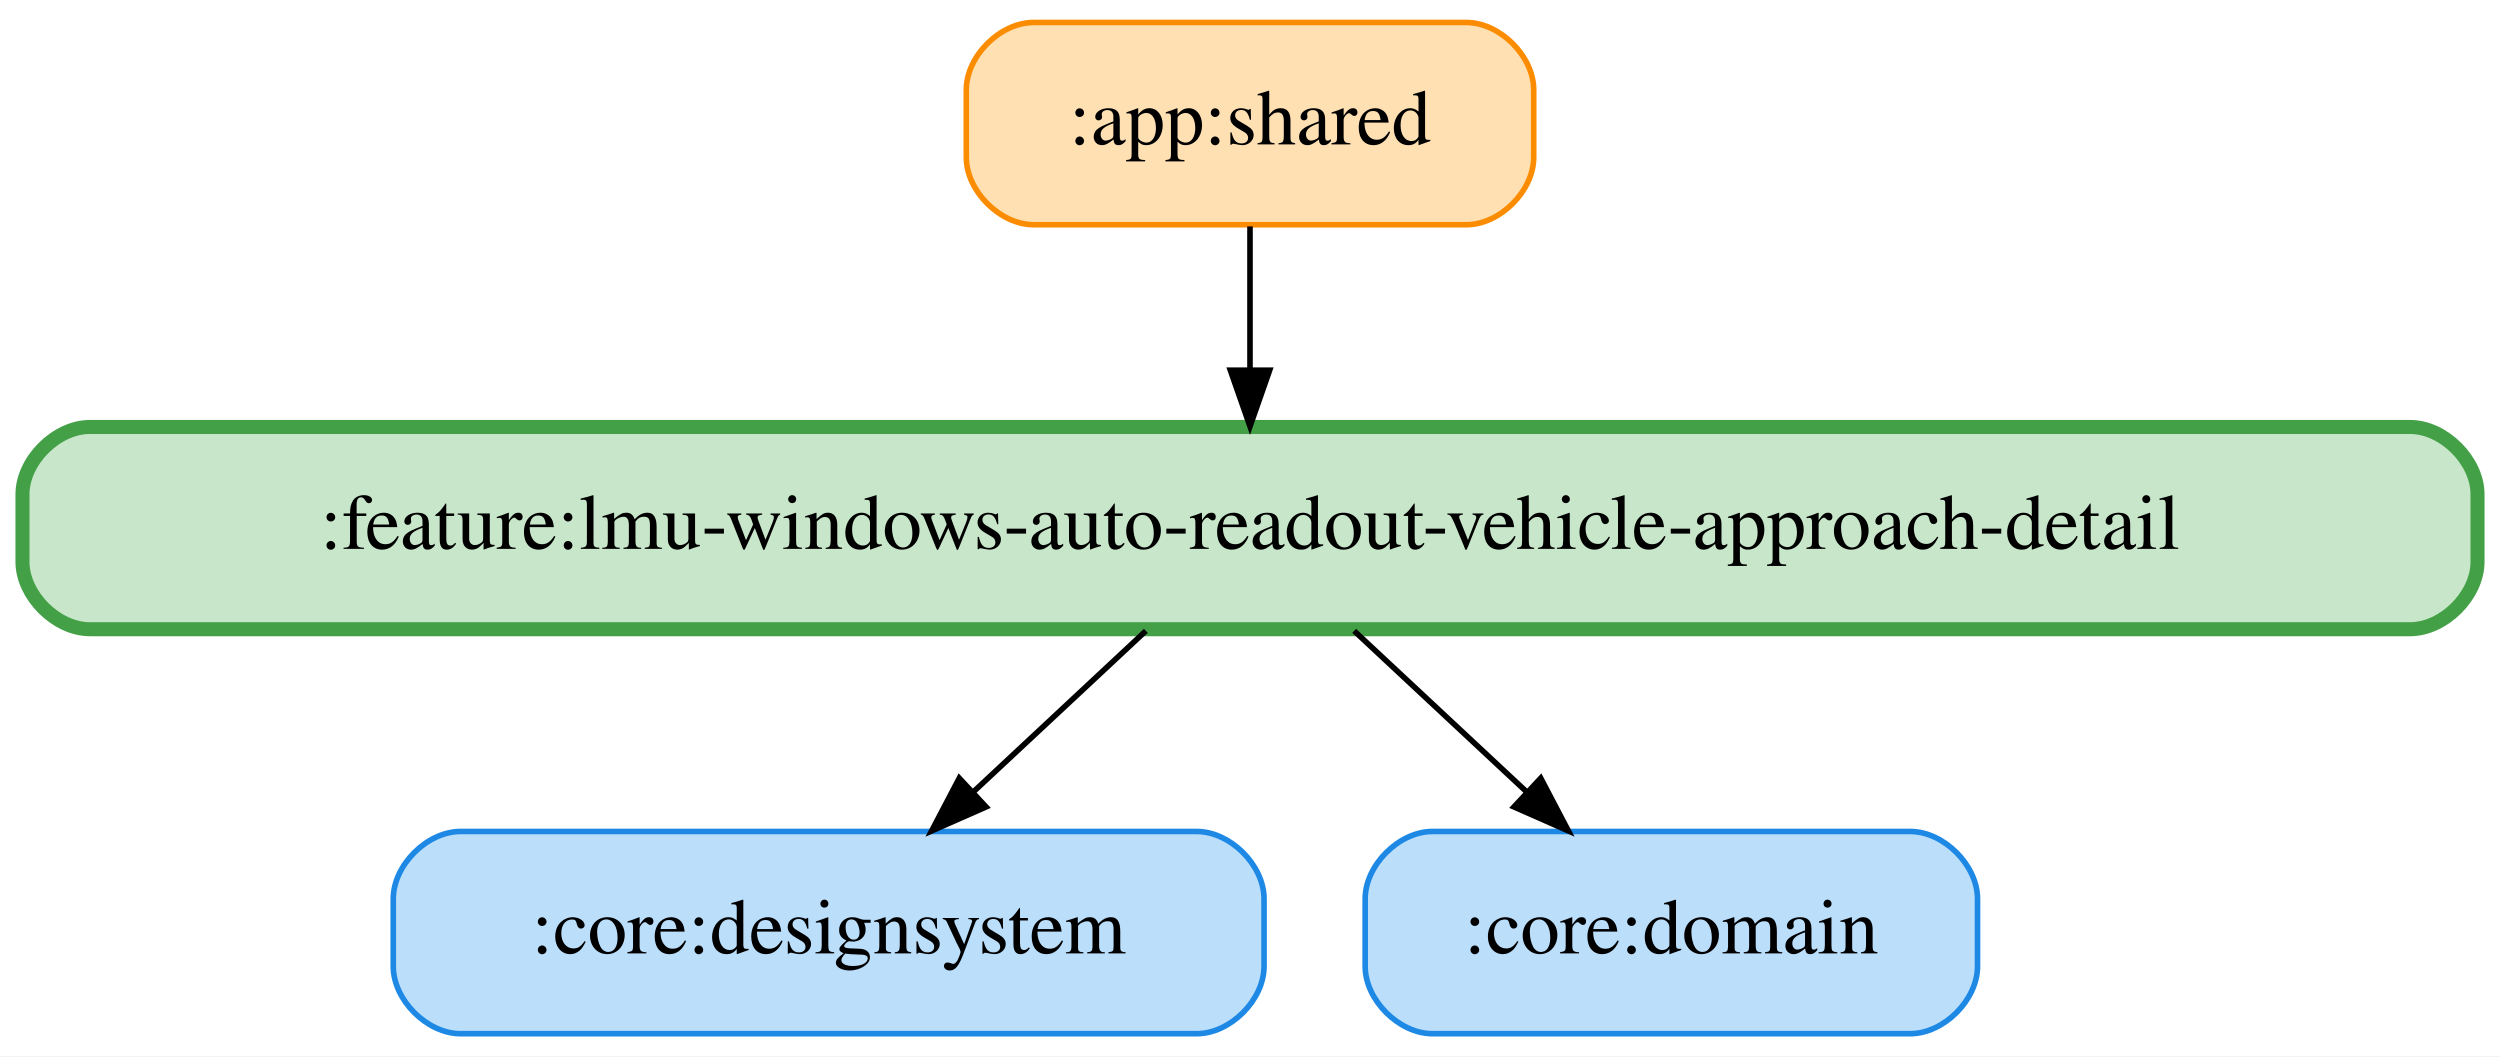
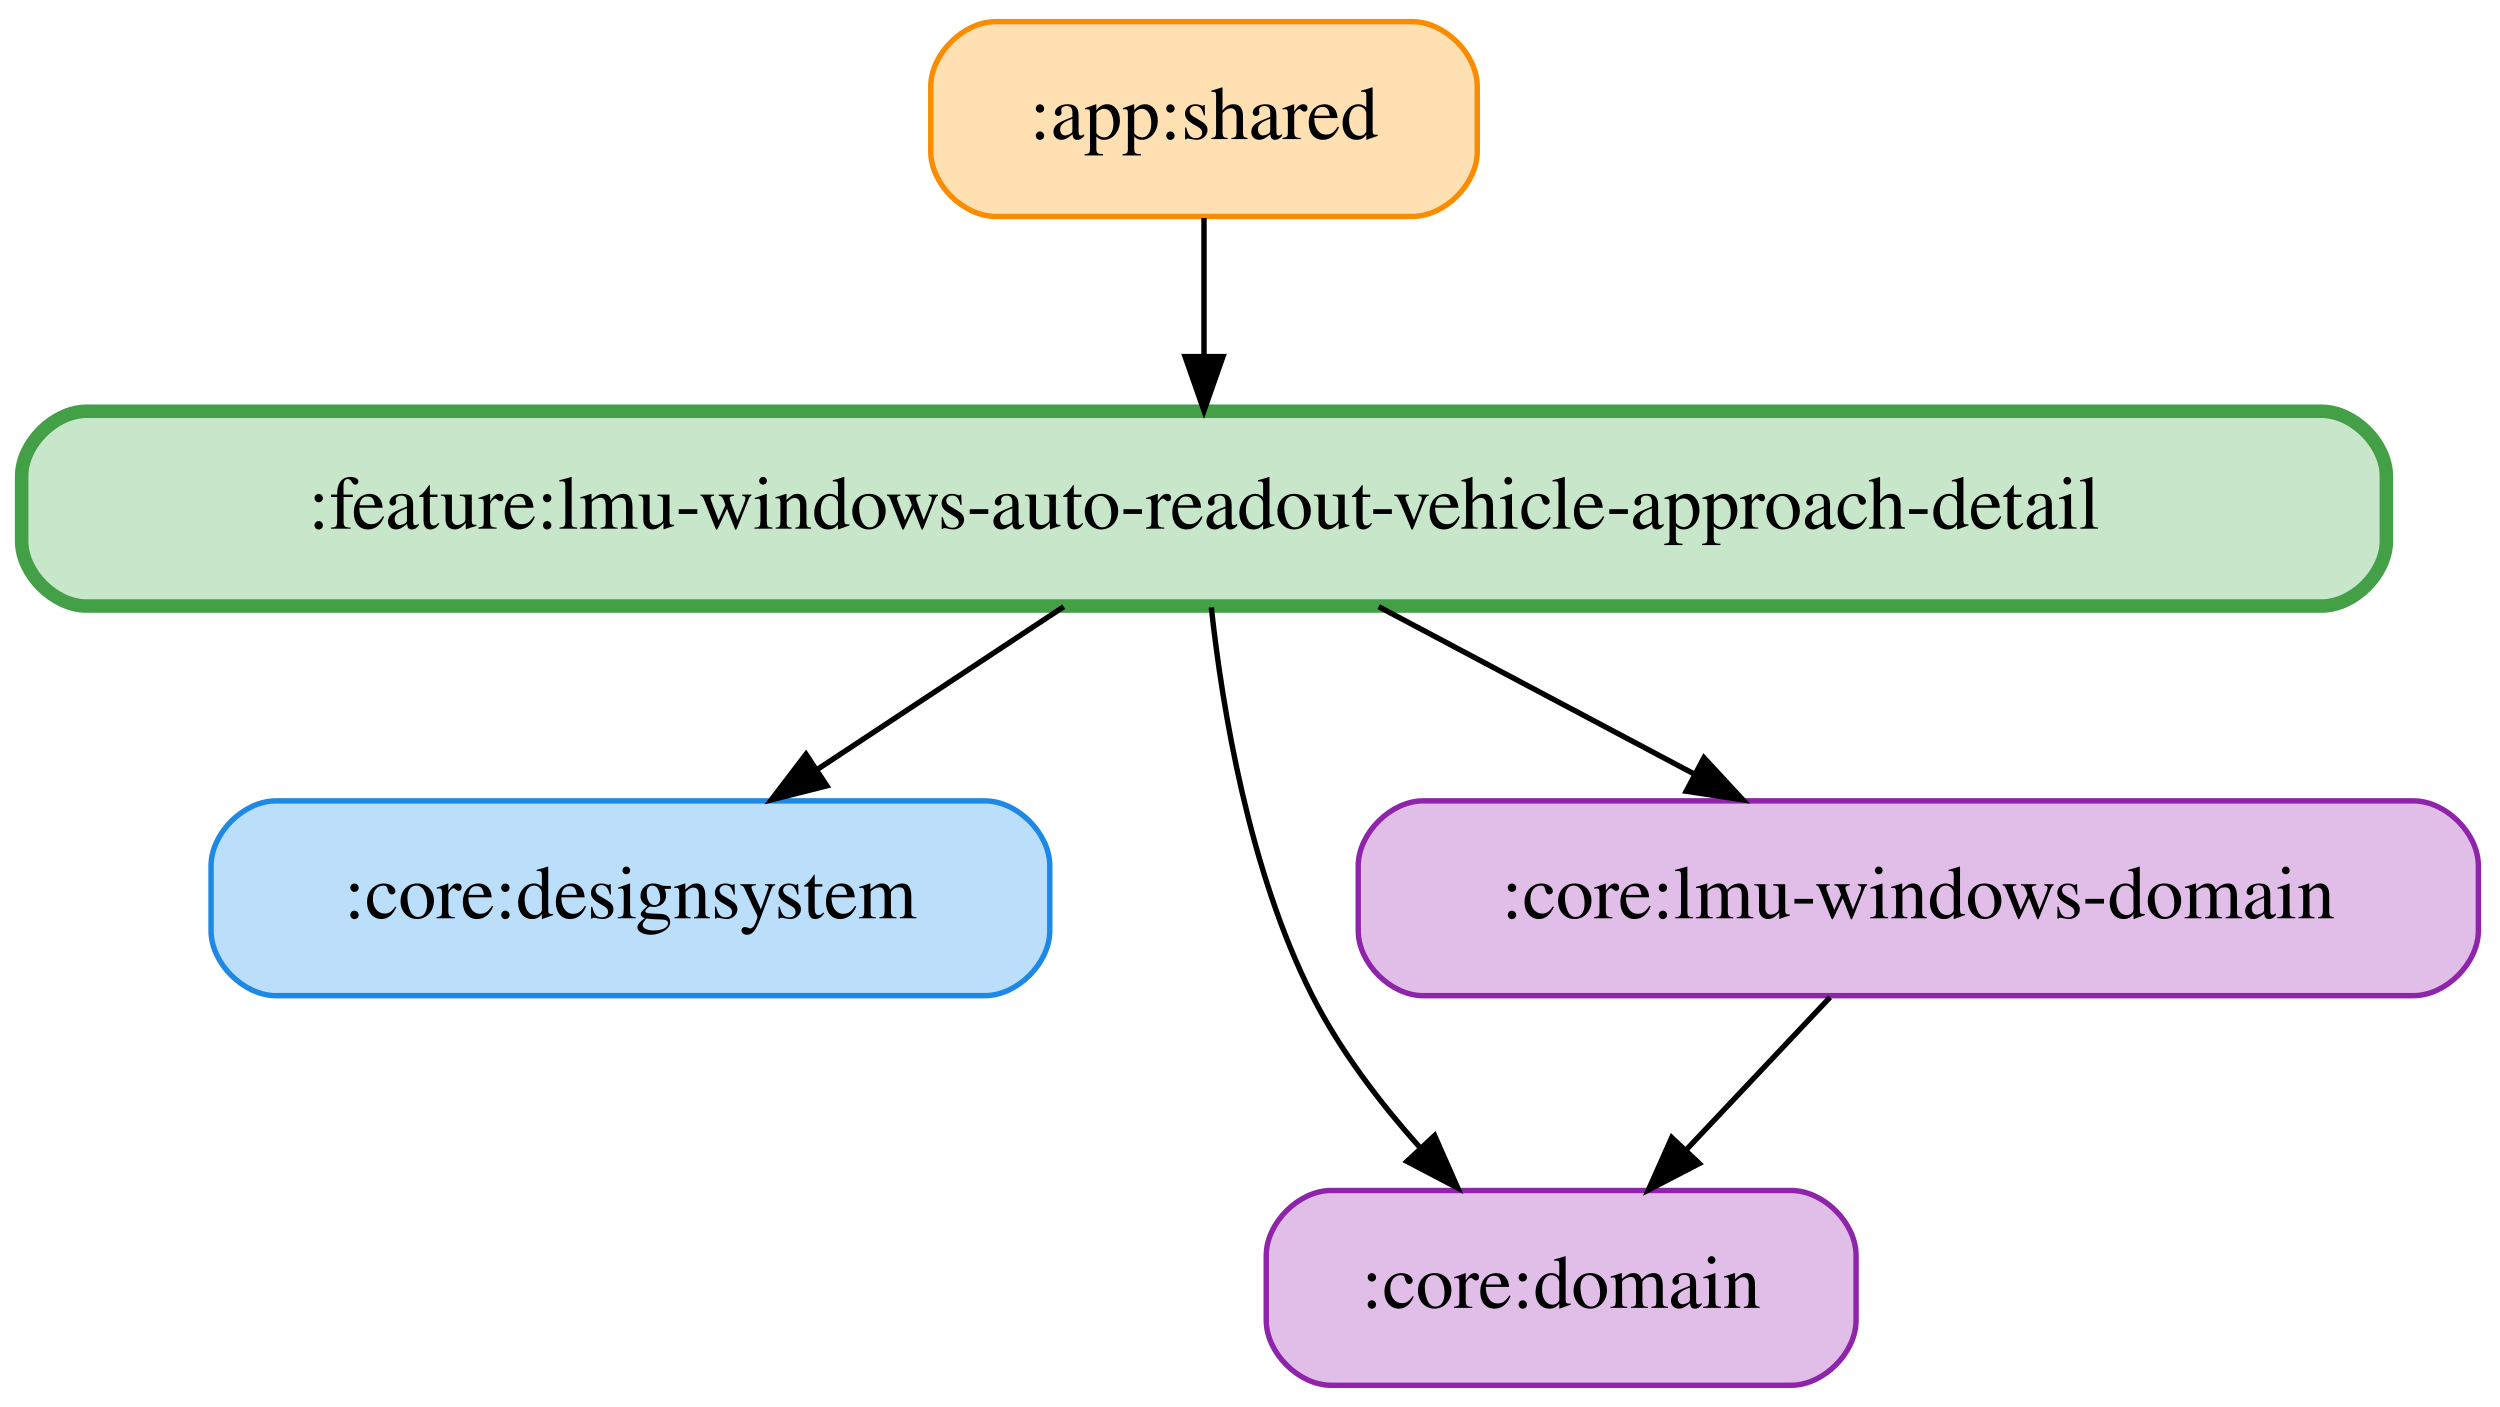
- <svg xmlns="http://www.w3.org/2000/svg" width="445pt" height="188pt" viewBox="0.00 0.00 445.00 188.00">
-   <g id="graph0" class="graph" transform="scale(1 1) rotate(0) translate(4 184)">
-     <polygon fill="white" stroke="transparent" points="-4,4 -4,-184 441,-184 441,4 -4,4" />
+ <svg xmlns="http://www.w3.org/2000/svg" width="462pt" height="260pt" viewBox="0.00 0.00 462.00 260.00">
+   <g id="graph0" class="graph" transform="scale(1 1) rotate(0) translate(4 256)">
+     <polygon fill="white" stroke="transparent" points="-4,4 -4,-256 458,-256 458,4 -4,4" />
    <g id="node1" class="node">
-       <path fill="#ffe0b2" stroke="#fb8c00" d="M257,-180C257,-180 180,-180 180,-180 174,-180 168,-174 168,-168 168,-168 168,-156 168,-156 168,-150 174,-144 180,-144 180,-144 257,-144 257,-144 263,-144 269,-150 269,-156 269,-156 269,-168 269,-168 269,-174 263,-180 257,-180" />
-       <text text-anchor="middle" x="218.5" y="-158.3" font-family="Times,serif" font-size="14.00">:app:shared</text>
+       <path fill="#ffe0b2" stroke="#fb8c00" d="M257,-252C257,-252 180,-252 180,-252 174,-252 168,-246 168,-240 168,-240 168,-228 168,-228 168,-222 174,-216 180,-216 180,-216 257,-216 257,-216 263,-216 269,-222 269,-228 269,-228 269,-240 269,-240 269,-246 263,-252 257,-252" />
+       <text text-anchor="middle" x="218.5" y="-230.3" font-family="Times,serif" font-size="14.00">:app:shared</text>
+     </g>
+     <g id="node5" class="node">
+       <path fill="#c8e6c9" stroke="#43a047" stroke-width="2.5" d="M425,-180C425,-180 12,-180 12,-180 6,-180 0,-174 0,-168 0,-168 0,-156 0,-156 0,-150 6,-144 12,-144 12,-144 425,-144 425,-144 431,-144 437,-150 437,-156 437,-156 437,-168 437,-168 437,-174 431,-180 425,-180" />
+       <text text-anchor="middle" x="218.5" y="-158.3" font-family="Times,serif" font-size="14.00">:feature:lmu-windows-auto-readout-vehicle-approach-detail</text>
+     </g>
+     <g id="edge1" class="edge">
+       <path fill="none" stroke="black" d="M218.5,-215.7C218.5,-207.98 218.5,-198.71 218.5,-190.11" />
+       <polygon fill="black" stroke="black" points="222,-190.1 218.5,-180.1 215,-190.1 222,-190.1" />
+     </g>
+     <g id="node2" class="node">
+       <path fill="#bbdefb" stroke="#1e88e5" d="M178,-108C178,-108 47,-108 47,-108 41,-108 35,-102 35,-96 35,-96 35,-84 35,-84 35,-78 41,-72 47,-72 47,-72 178,-72 178,-72 184,-72 190,-78 190,-84 190,-84 190,-96 190,-96 190,-102 184,-108 178,-108" />
+       <text text-anchor="middle" x="112.5" y="-86.3" font-family="Times,serif" font-size="14.00">:core:designsystem</text>
+     </g>
+     <g id="node3" class="node">
+       <path fill="#e1bee7" stroke="#8e24aa" d="M327,-36C327,-36 242,-36 242,-36 236,-36 230,-30 230,-24 230,-24 230,-12 230,-12 230,-6 236,0 242,0 242,0 327,0 327,0 333,0 339,-6 339,-12 339,-12 339,-24 339,-24 339,-30 333,-36 327,-36" />
+       <text text-anchor="middle" x="284.5" y="-14.3" font-family="Times,serif" font-size="14.00">:core:domain</text>
    </g>
    <g id="node4" class="node">
-       <path fill="#c8e6c9" stroke="#43a047" stroke-width="2.5" d="M425,-108C425,-108 12,-108 12,-108 6,-108 0,-102 0,-96 0,-96 0,-84 0,-84 0,-78 6,-72 12,-72 12,-72 425,-72 425,-72 431,-72 437,-78 437,-84 437,-84 437,-96 437,-96 437,-102 431,-108 425,-108" />
-       <text text-anchor="middle" x="218.5" y="-86.3" font-family="Times,serif" font-size="14.00">:feature:lmu-windows-auto-readout-vehicle-approach-detail</text>
+       <path fill="#e1bee7" stroke="#8e24aa" d="M442,-108C442,-108 259,-108 259,-108 253,-108 247,-102 247,-96 247,-96 247,-84 247,-84 247,-78 253,-72 259,-72 259,-72 442,-72 442,-72 448,-72 454,-78 454,-84 454,-84 454,-96 454,-96 454,-102 448,-108 442,-108" />
+       <text text-anchor="middle" x="350.5" y="-86.3" font-family="Times,serif" font-size="14.00">:core:lmu-windows-domain</text>
    </g>
-     <g id="edge1" class="edge">
-       <path fill="none" stroke="black" d="M218.5,-143.7C218.5,-135.98 218.5,-126.71 218.5,-118.11" />
-       <polygon fill="black" stroke="black" points="222,-118.1 218.5,-108.1 215,-118.1 222,-118.1" />
+     <g id="edge2" class="edge">
+       <path fill="none" stroke="black" d="M334.19,-71.7C326.19,-63.22 316.43,-52.86 307.68,-43.58" />
+       <polygon fill="black" stroke="black" points="310.03,-40.98 300.63,-36.1 304.94,-45.78 310.03,-40.98" />
    </g>
-     <g id="node2" class="node">
-       <path fill="#bbdefb" stroke="#1e88e5" d="M209,-36C209,-36 78,-36 78,-36 72,-36 66,-30 66,-24 66,-24 66,-12 66,-12 66,-6 72,0 78,0 78,0 209,0 209,0 215,0 221,-6 221,-12 221,-12 221,-24 221,-24 221,-30 215,-36 209,-36" />
-       <text text-anchor="middle" x="143.5" y="-14.3" font-family="Times,serif" font-size="14.00">:core:designsystem</text>
-     </g>
-     <g id="node3" class="node">
-       <path fill="#bbdefb" stroke="#1e88e5" d="M336,-36C336,-36 251,-36 251,-36 245,-36 239,-30 239,-24 239,-24 239,-12 239,-12 239,-6 245,0 251,0 251,0 336,0 336,0 342,0 348,-6 348,-12 348,-12 348,-24 348,-24 348,-30 342,-36 336,-36" />
-       <text text-anchor="middle" x="293.5" y="-14.3" font-family="Times,serif" font-size="14.00">:core:domain</text>
+     <g id="edge5" class="edge">
+       <path fill="none" stroke="black" d="M192.57,-143.88C178.84,-134.81 161.79,-123.55 146.96,-113.76" />
+       <polygon fill="black" stroke="black" points="148.8,-110.78 138.53,-108.19 144.95,-116.62 148.8,-110.78" />
    </g>
    <g id="edge3" class="edge">
-       <path fill="none" stroke="black" d="M199.96,-71.7C190.7,-63.05 179.34,-52.45 169.24,-43.03" />
-       <polygon fill="black" stroke="black" points="171.52,-40.37 161.83,-36.1 166.75,-45.49 171.52,-40.37" />
+       <path fill="none" stroke="black" d="M219.85,-143.76C221.87,-125.19 226.79,-95.18 238.5,-72 243.58,-61.95 250.99,-52.24 258.39,-43.95" />
+       <polygon fill="black" stroke="black" points="261.12,-46.15 265.39,-36.46 256.01,-41.37 261.12,-46.15" />
    </g>
-     <g id="edge2" class="edge">
-       <path fill="none" stroke="black" d="M237.04,-71.7C246.3,-63.05 257.66,-52.45 267.76,-43.03" />
-       <polygon fill="black" stroke="black" points="270.25,-45.49 275.17,-36.1 265.48,-40.37 270.25,-45.49" />
+     <g id="edge4" class="edge">
+       <path fill="none" stroke="black" d="M250.79,-143.88C268.37,-134.55 290.31,-122.92 309.13,-112.94" />
+       <polygon fill="black" stroke="black" points="310.89,-115.97 318.09,-108.19 307.61,-109.78 310.89,-115.97" />
    </g>
  </g>
</svg>
